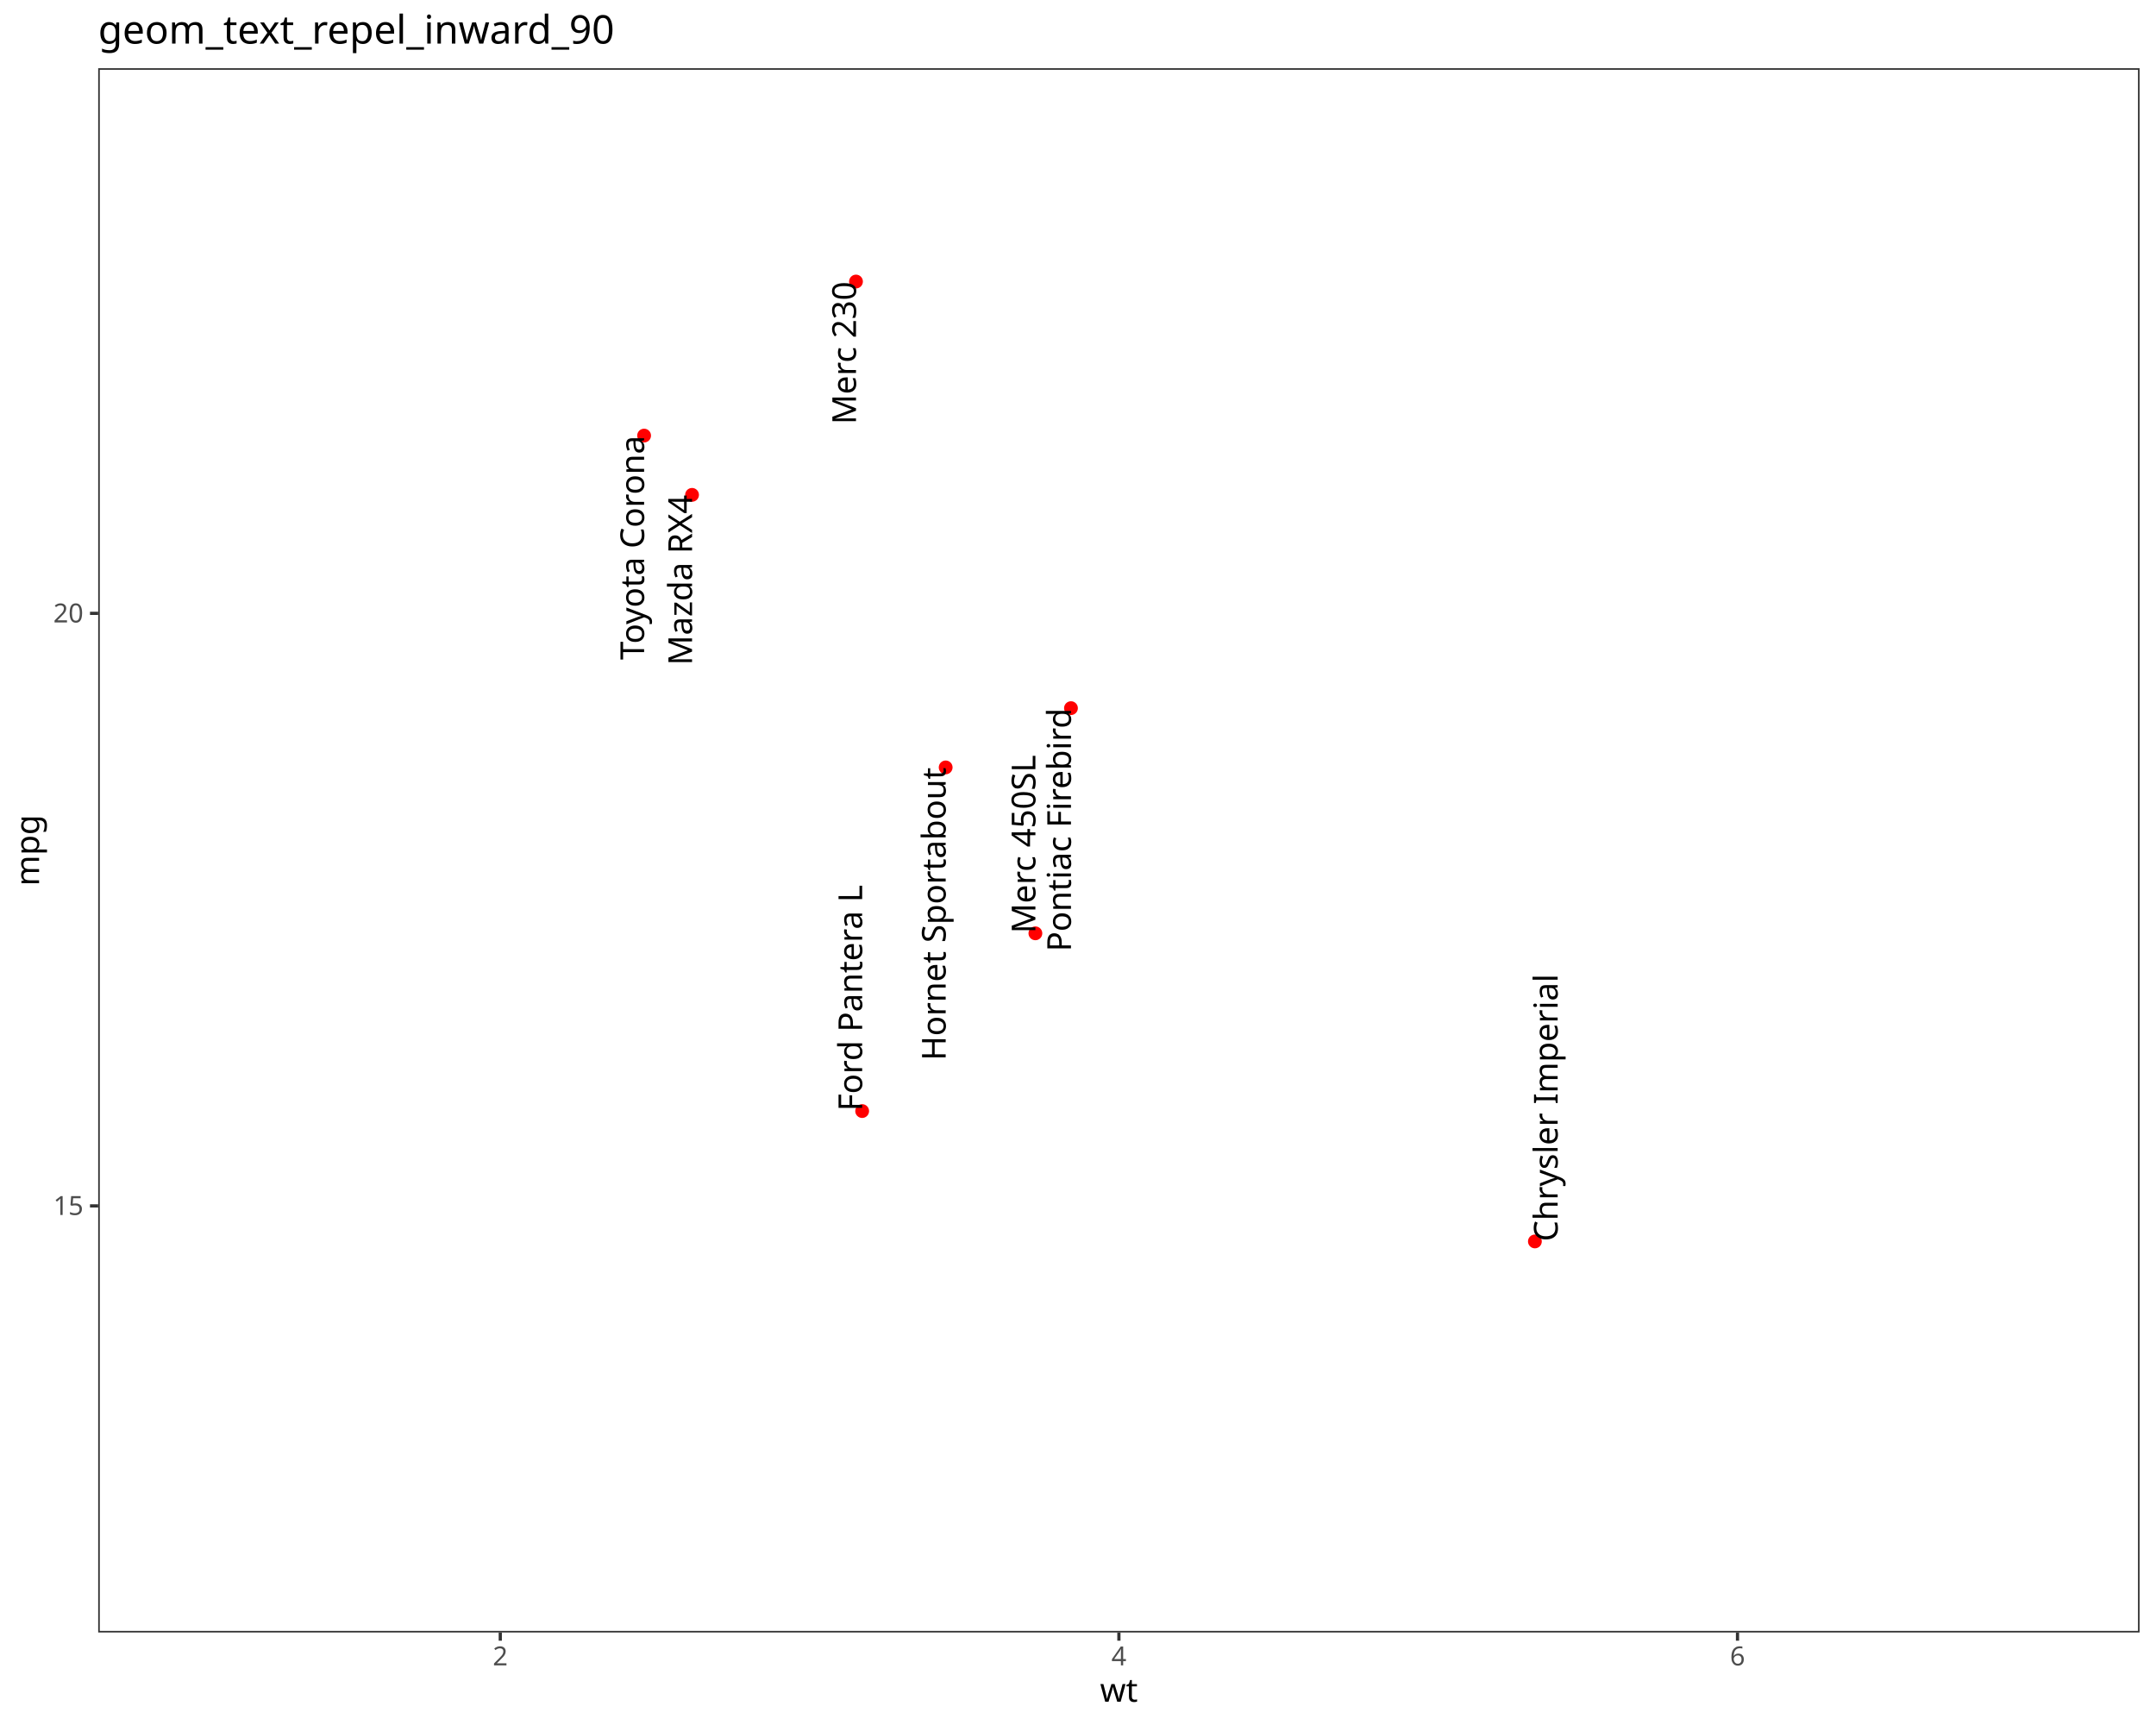
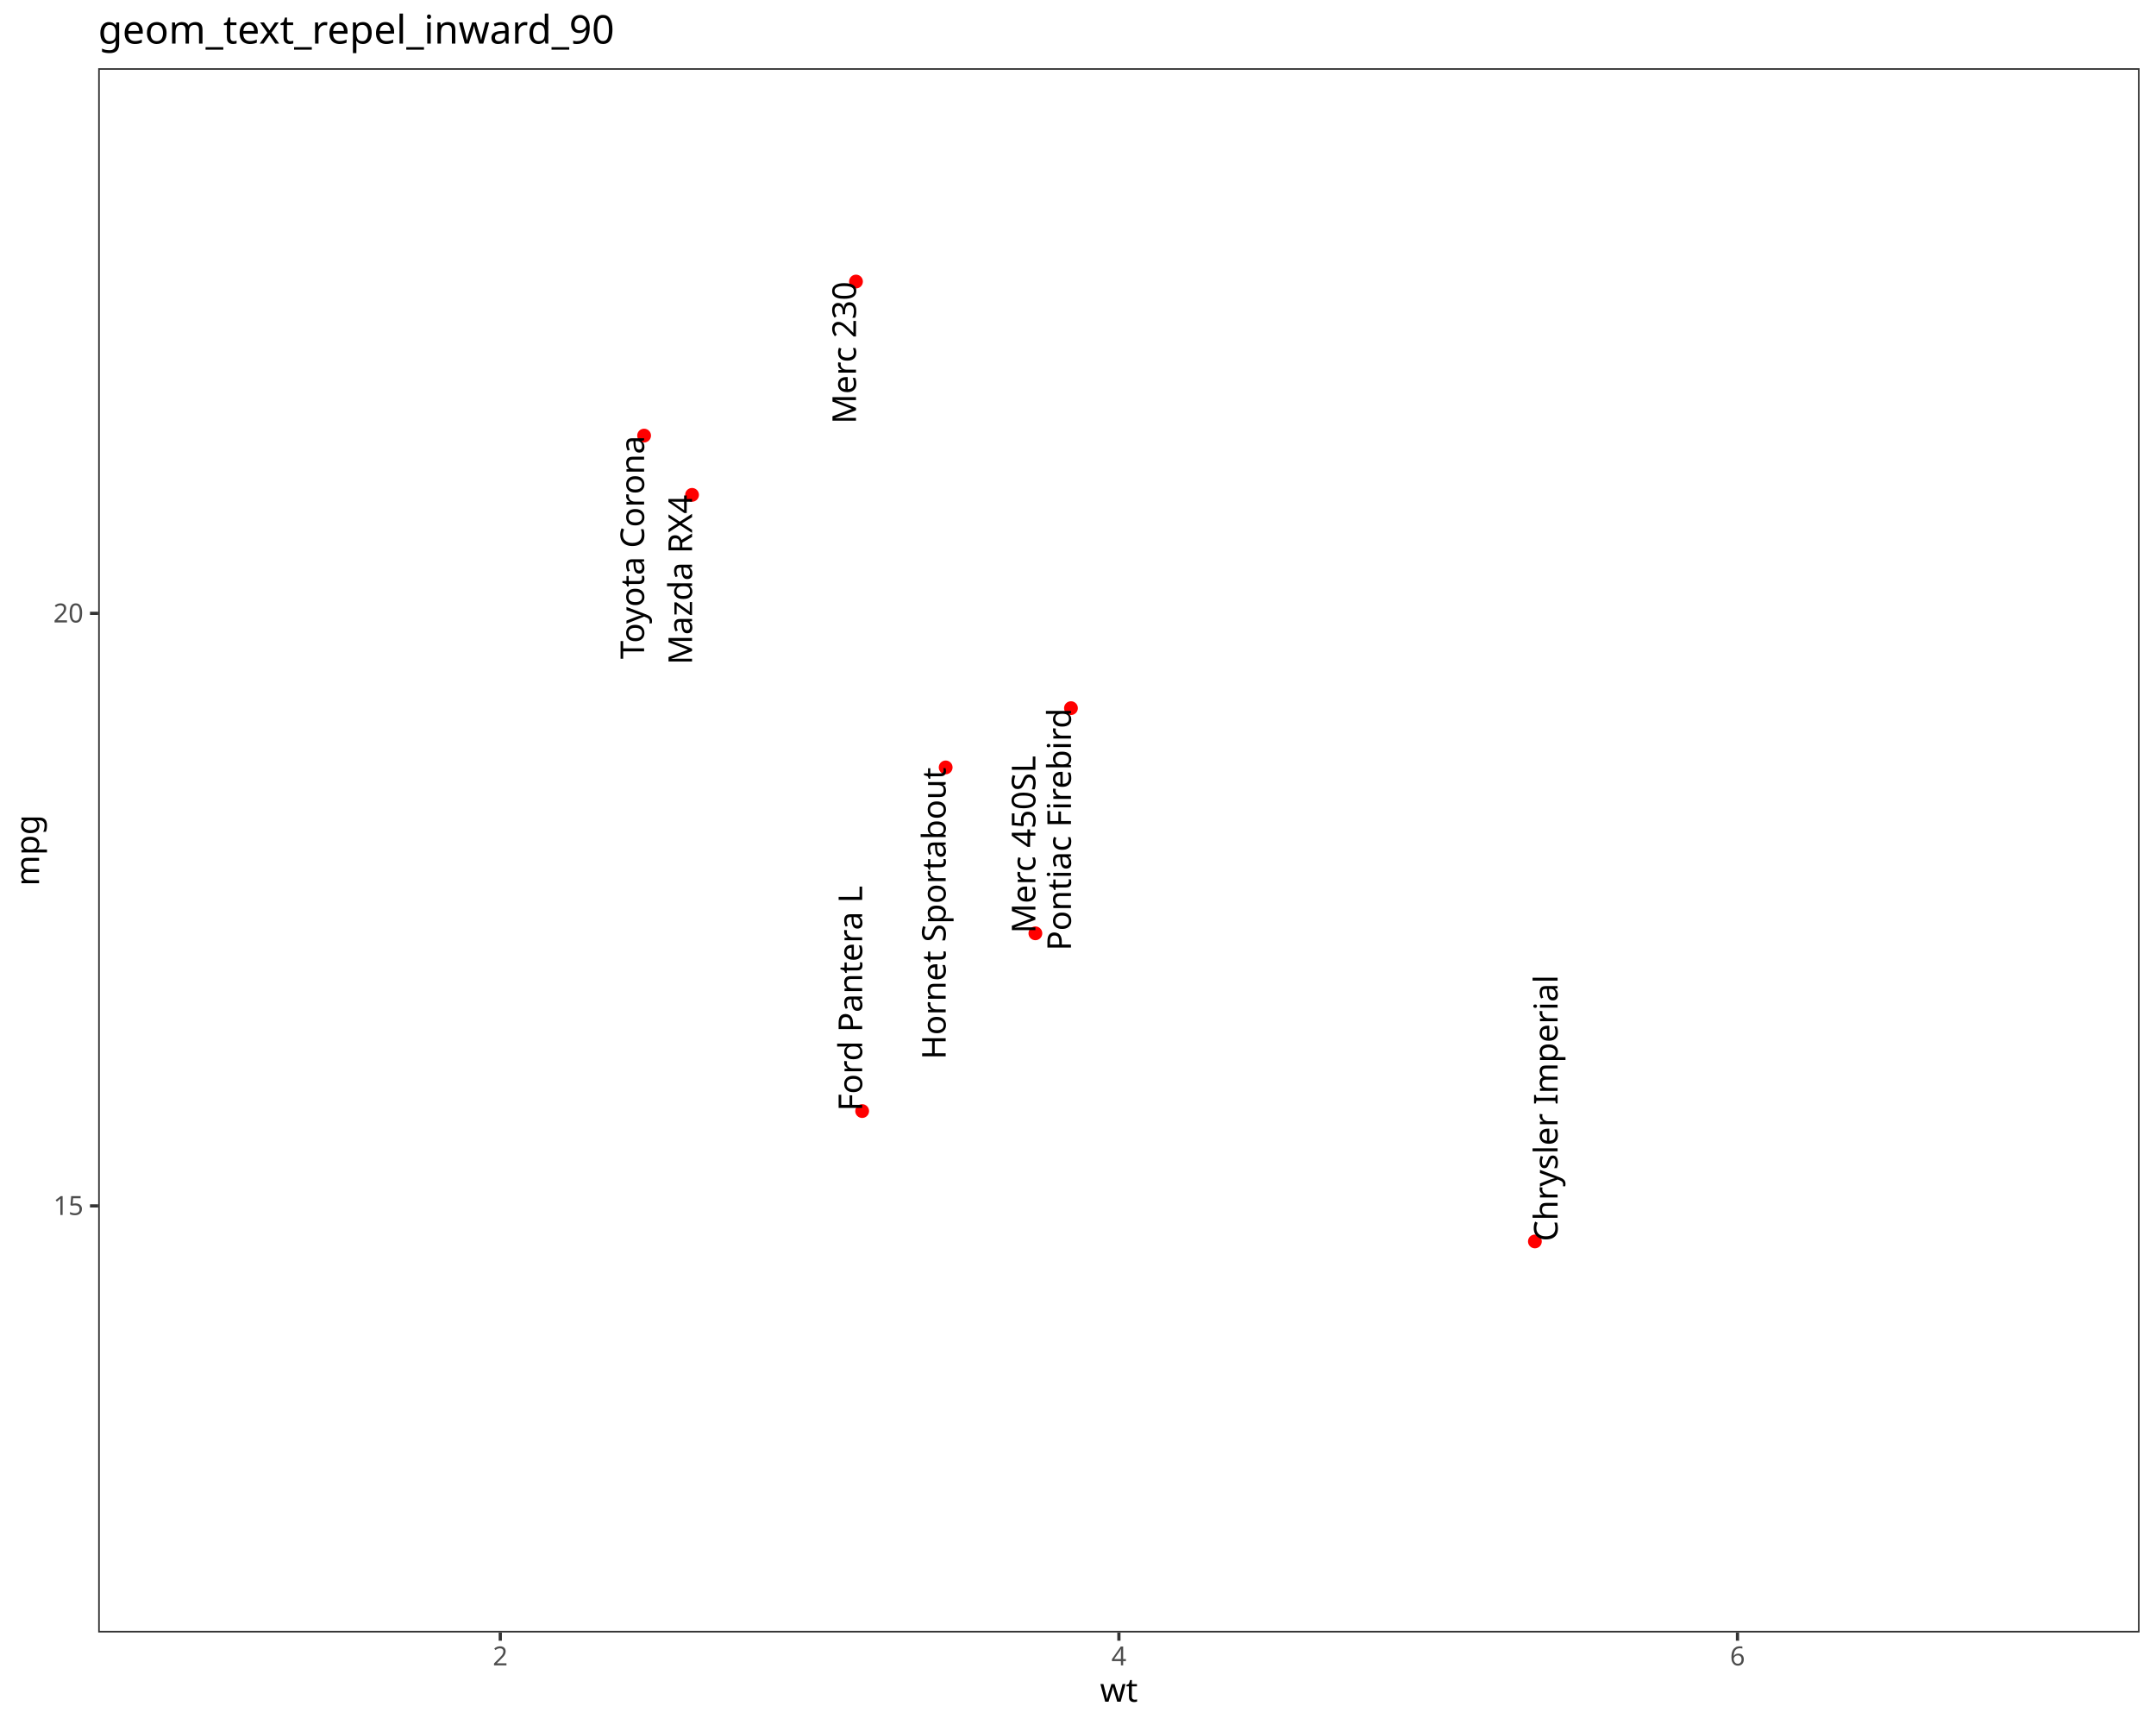
<svg xmlns="http://www.w3.org/2000/svg" class="svglite" data-engine-version="2.0" width="720.00pt" height="576.00pt" viewBox="0 0 720.00 576.00">
  <defs>
    <style type="text/css">
    .svglite line, .svglite polyline, .svglite polygon, .svglite path, .svglite rect, .svglite circle {
      fill: none;
      stroke: #000000;
      stroke-linecap: round;
      stroke-linejoin: round;
      stroke-miterlimit: 10.00;
    }
  </style>
  </defs>
  <rect width="100%" height="100%" style="stroke: none; fill: #FFFFFF;" />
  <defs>
    <clipPath id="cpMC4wMHw3MjAuMDB8MC4wMHw1NzYuMDA=">
      <rect x="0.00" y="0.00" width="720.00" height="576.00" />
    </clipPath>
  </defs>
  <g clip-path="url(#cpMC4wMHw3MjAuMDB8MC4wMHw1NzYuMDA=)">
    <rect x="0.00" y="0.00" width="720.00" height="576.00" style="stroke-width: 1.07; stroke: #FFFFFF; fill: #FFFFFF;" />
  </g>
  <defs>
    <clipPath id="cpMzIuNzl8NzE0LjUyfDIyLjc4fDU0NS4xMQ==">
      <rect x="32.79" y="22.78" width="681.73" height="522.33" />
    </clipPath>
  </defs>
  <g clip-path="url(#cpMzIuNzl8NzE0LjUyfDIyLjc4fDU0NS4xMQ==)">
    <rect x="32.79" y="22.78" width="681.73" height="522.33" style="stroke-width: 1.07; stroke: none; fill: #FFFFFF;" />
    <circle cx="231.11" cy="165.24" r="1.95" style="stroke-width: 0.71; stroke: #FF0000; fill: #FF0000;" />
    <circle cx="315.81" cy="256.25" r="1.95" style="stroke-width: 0.71; stroke: #FF0000; fill: #FF0000;" />
    <circle cx="285.86" cy="94.01" r="1.95" style="stroke-width: 0.71; stroke: #FF0000; fill: #FF0000;" />
    <circle cx="345.77" cy="311.65" r="1.95" style="stroke-width: 0.71; stroke: #FF0000; fill: #FF0000;" />
    <circle cx="512.58" cy="414.53" r="1.95" style="stroke-width: 0.71; stroke: #FF0000; fill: #FF0000;" />
    <circle cx="215.10" cy="145.45" r="1.95" style="stroke-width: 0.71; stroke: #FF0000; fill: #FF0000;" />
    <circle cx="357.65" cy="236.46" r="1.95" style="stroke-width: 0.71; stroke: #FF0000; fill: #FF0000;" />
    <circle cx="287.92" cy="371.00" r="1.95" style="stroke-width: 0.71; stroke: #FF0000; fill: #FF0000;" />
-     <text transform="translate(231.11,165.24) rotate(-90)" text-anchor="end" style="font-size: 11.04px; font-family: sans;" textLength="57.69px" lengthAdjust="spacingAndGlyphs">Mazda RX4</text>
-     <text transform="translate(315.81,256.25) rotate(-90)" text-anchor="end" style="font-size: 11.04px; font-family: sans;" textLength="90.22px" lengthAdjust="spacingAndGlyphs">Hornet Sportabout</text>
-     <text transform="translate(285.86,94.01) rotate(-90)" text-anchor="end" style="font-size: 11.04px; font-family: sans;" textLength="46.03px" lengthAdjust="spacingAndGlyphs">Merc 230</text>
-     <text transform="translate(345.77,311.65) rotate(-90)" style="font-size: 11.04px; font-family: sans;" textLength="59.53px" lengthAdjust="spacingAndGlyphs">Merc 450SL</text>
-     <text transform="translate(520.18,414.53) rotate(-90)" style="font-size: 11.04px; font-family: sans;" textLength="83.44px" lengthAdjust="spacingAndGlyphs">Chrysler Imperial</text>
-     <text transform="translate(215.10,145.45) rotate(-90)" text-anchor="end" style="font-size: 11.04px; font-family: sans;" textLength="73.03px" lengthAdjust="spacingAndGlyphs">Toyota Corona</text>
-     <text transform="translate(357.65,236.46) rotate(-90)" text-anchor="end" style="font-size: 11.04px; font-family: sans;" textLength="77.31px" lengthAdjust="spacingAndGlyphs">Pontiac Firebird</text>
-     <text transform="translate(287.92,371.00) rotate(-90)" style="font-size: 11.04px; font-family: sans;" textLength="73.64px" lengthAdjust="spacingAndGlyphs">Ford Pantera L</text>
+     <text transform="translate(231.11,165.24) rotate(-90)" text-anchor="end" style="font-size: 11.00px; font-family: sans;" textLength="57.49px" lengthAdjust="spacingAndGlyphs">Mazda RX4</text>
+     <text transform="translate(315.81,256.25) rotate(-90)" text-anchor="end" style="font-size: 11.00px; font-family: sans;" textLength="89.90px" lengthAdjust="spacingAndGlyphs">Hornet Sportabout</text>
+     <text transform="translate(285.86,94.01) rotate(-90)" text-anchor="end" style="font-size: 11.00px; font-family: sans;" textLength="45.86px" lengthAdjust="spacingAndGlyphs">Merc 230</text>
+     <text transform="translate(345.77,311.65) rotate(-90)" style="font-size: 11.00px; font-family: sans;" textLength="59.32px" lengthAdjust="spacingAndGlyphs">Merc 450SL</text>
+     <text transform="translate(520.16,414.53) rotate(-90)" style="font-size: 11.00px; font-family: sans;" textLength="83.14px" lengthAdjust="spacingAndGlyphs">Chrysler Imperial</text>
+     <text transform="translate(215.10,145.45) rotate(-90)" text-anchor="end" style="font-size: 11.00px; font-family: sans;" textLength="72.77px" lengthAdjust="spacingAndGlyphs">Toyota Corona</text>
+     <text transform="translate(357.65,236.46) rotate(-90)" text-anchor="end" style="font-size: 11.00px; font-family: sans;" textLength="77.04px" lengthAdjust="spacingAndGlyphs">Pontiac Firebird</text>
+     <text transform="translate(287.92,371.00) rotate(-90)" style="font-size: 11.00px; font-family: sans;" textLength="73.38px" lengthAdjust="spacingAndGlyphs">Ford Pantera L</text>
    <rect x="32.79" y="22.78" width="681.73" height="522.33" style="stroke-width: 1.07; stroke: #333333;" />
  </g>
  <g clip-path="url(#cpMC4wMHw3MjAuMDB8MC4wMHw1NzYuMDA=)">
    <text x="27.86" y="405.69" text-anchor="end" style="font-size: 8.80px; fill: #4D4D4D; font-family: sans;" textLength="9.79px" lengthAdjust="spacingAndGlyphs">15</text>
    <text x="27.86" y="207.84" text-anchor="end" style="font-size: 8.80px; fill: #4D4D4D; font-family: sans;" textLength="9.79px" lengthAdjust="spacingAndGlyphs">20</text>
    <polyline points="30.05,402.66 32.79,402.66 " style="stroke-width: 1.07; stroke: #333333; stroke-linecap: butt;" />
    <polyline points="30.05,204.81 32.79,204.81 " style="stroke-width: 1.07; stroke: #333333; stroke-linecap: butt;" />
    <polyline points="167.07,547.85 167.07,545.11 " style="stroke-width: 1.07; stroke: #333333; stroke-linecap: butt;" />
    <polyline points="373.66,547.85 373.66,545.11 " style="stroke-width: 1.07; stroke: #333333; stroke-linecap: butt;" />
    <polyline points="580.24,547.85 580.24,545.11 " style="stroke-width: 1.07; stroke: #333333; stroke-linecap: butt;" />
    <text x="167.07" y="556.10" text-anchor="middle" style="font-size: 8.80px; fill: #4D4D4D; font-family: sans;" textLength="4.89px" lengthAdjust="spacingAndGlyphs">2</text>
    <text x="373.66" y="556.10" text-anchor="middle" style="font-size: 8.80px; fill: #4D4D4D; font-family: sans;" textLength="4.89px" lengthAdjust="spacingAndGlyphs">4</text>
    <text x="580.24" y="556.10" text-anchor="middle" style="font-size: 8.80px; fill: #4D4D4D; font-family: sans;" textLength="4.89px" lengthAdjust="spacingAndGlyphs">6</text>
    <text x="373.66" y="568.24" text-anchor="middle" style="font-size: 11.00px; font-family: sans;" textLength="11.00px" lengthAdjust="spacingAndGlyphs">wt</text>
    <text transform="translate(13.05,283.95) rotate(-90)" text-anchor="middle" style="font-size: 11.00px; font-family: sans;" textLength="21.40px" lengthAdjust="spacingAndGlyphs">mpg</text>
    <text x="32.79" y="14.56" style="font-size: 13.20px; font-family: sans;" textLength="166.60px" lengthAdjust="spacingAndGlyphs">geom_text_repel_inward_90</text>
  </g>
</svg>
